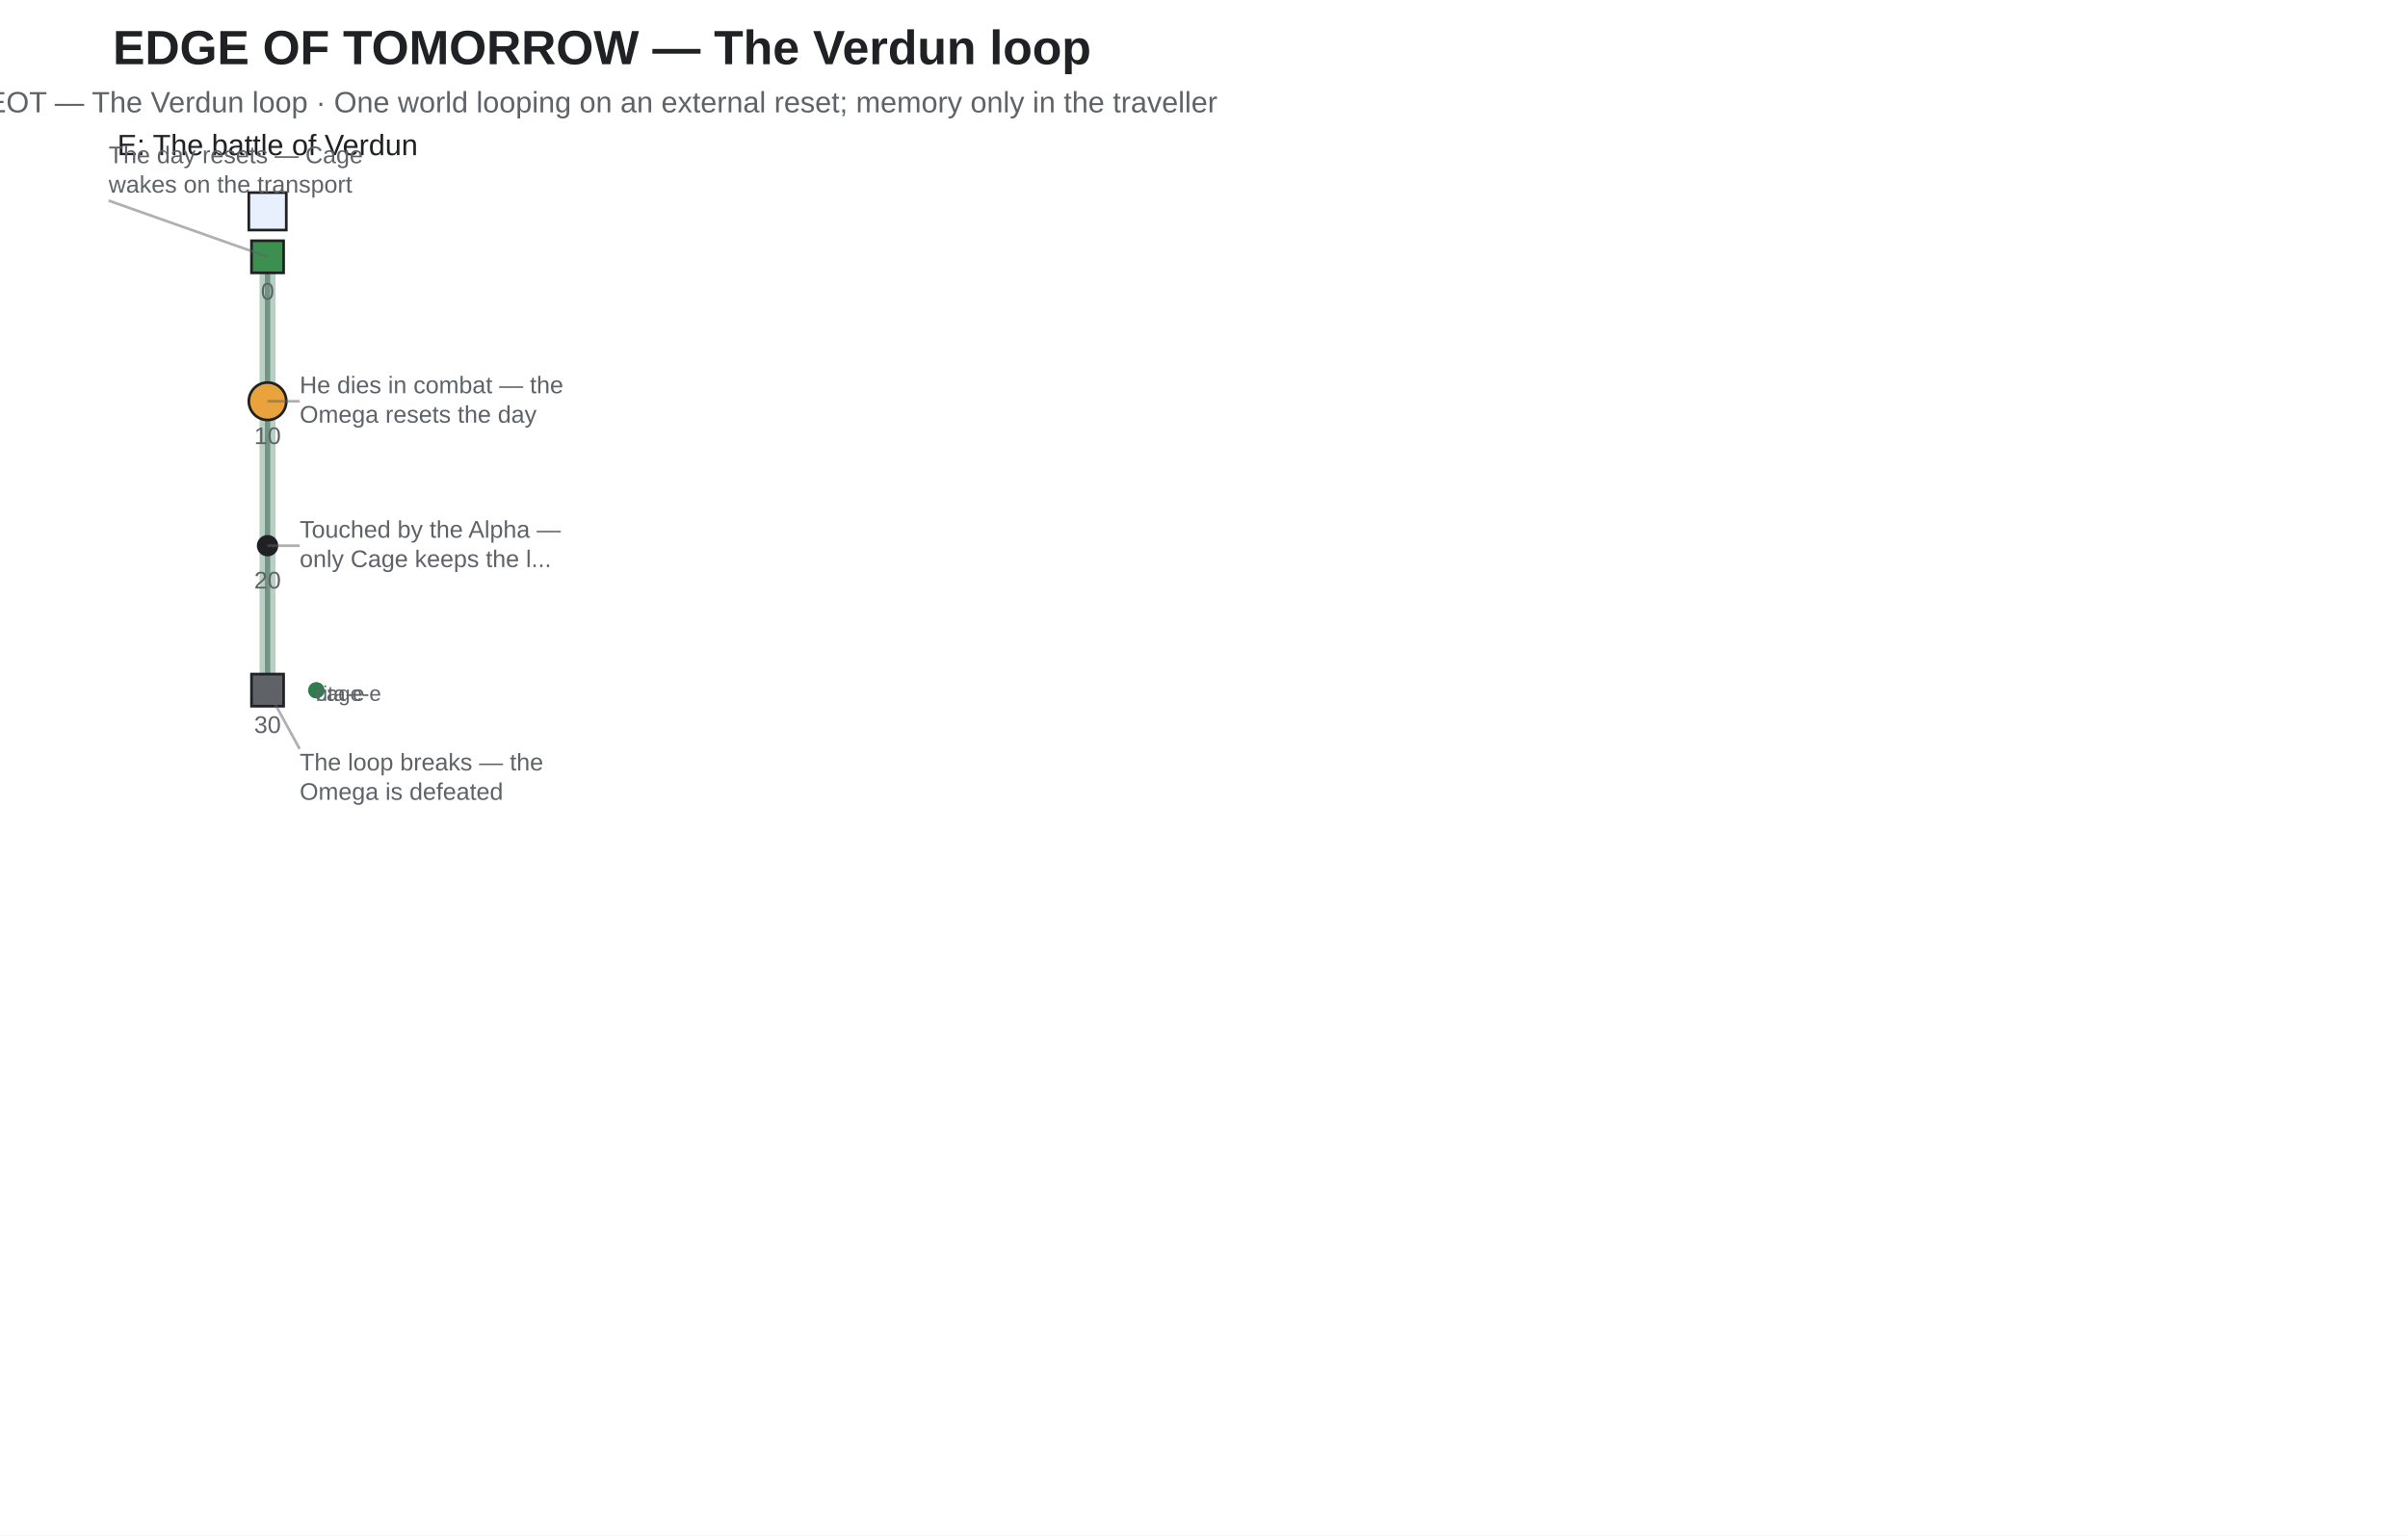
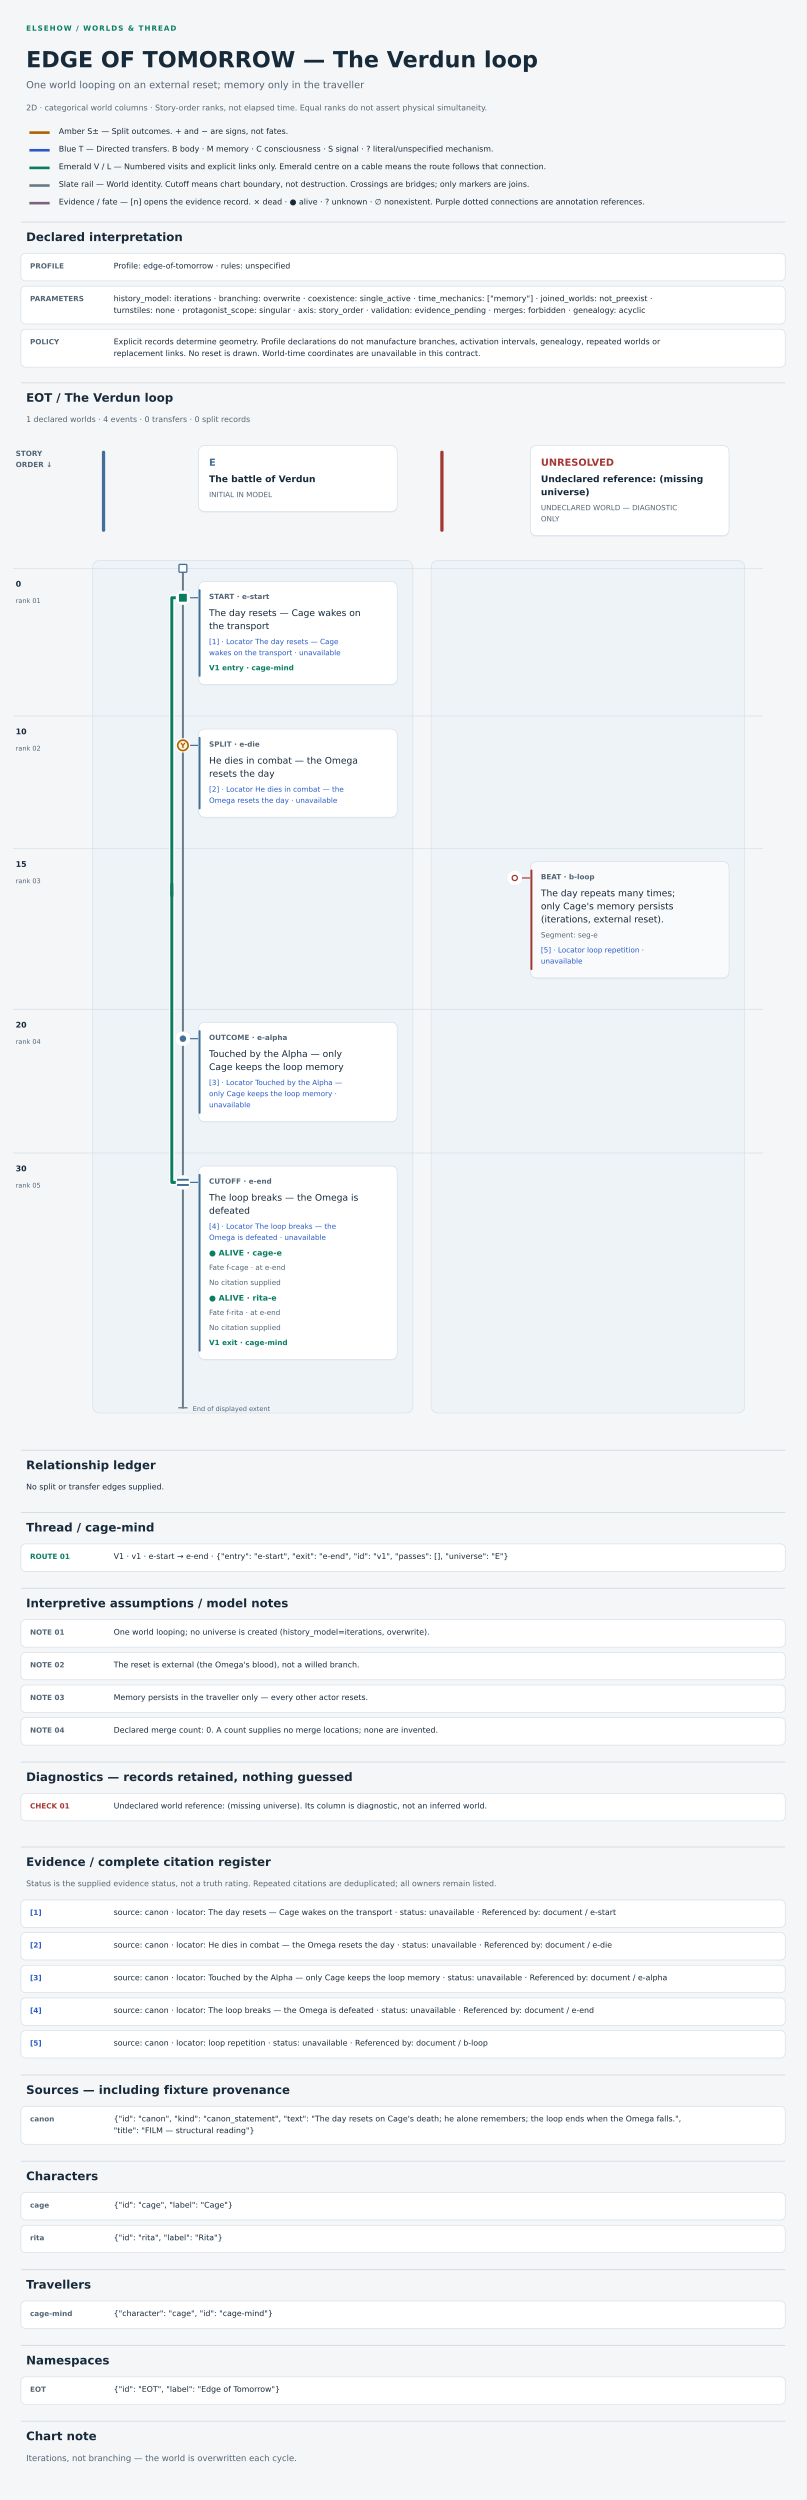
- <svg xmlns="http://www.w3.org/2000/svg" width="900" height="574" viewBox="0 0 900 574" font-family="Arial, Helvetica, sans-serif">
-   <rect width="900" height="574" fill="#ffffff" />
-   <g transform="translate(0,0)">
-     <text x="225" y="24" text-anchor="middle" font-size="18" font-weight="bold" fill="#202124">EDGE OF TOMORROW — The Verdun loop</text>
-     <text x="225" y="42" text-anchor="middle" font-size="11" fill="#5f6368">EOT — The Verdun loop · One world looping on an external reset; memory only in the traveller</text>
-     <line x1="100.0" y1="90.0" x2="100.0" y2="258.0" stroke="#9aa0a6" stroke-width="2" stroke-opacity="1.0" />
-     <rect x="93.0" y="72.0" width="14" height="14" fill="#e8f0fe" stroke="#202124" />
-     <text x="100.0" y="58.0" text-anchor="middle" font-size="11" fill="#202124">E: The battle of Verdun</text>
-     <line x1="100.0" y1="96.0" x2="100.0" y2="258.0" stroke="#2f7d4f" stroke-width="6" stroke-opacity="0.35" stroke-linecap="round" />
-     <rect x="94.0" y="90.0" width="12" height="12" fill="#3d8f4f" stroke="#202124" />
-     <text x="100.0" y="112.0" text-anchor="middle" font-size="9" fill="#5f6368">0</text>
-     <circle cx="100.0" cy="150.0" r="7" fill="#e8a33d" stroke="#202124" />
-     <text x="100.0" y="166.0" text-anchor="middle" font-size="9" fill="#5f6368">10</text>
-     <circle cx="100.0" cy="204.0" r="4" fill="#202124" />
-     <text x="100.0" y="220.0" text-anchor="middle" font-size="9" fill="#5f6368">20</text>
-     <rect x="94.0" y="252.0" width="12" height="12" fill="#5f6368" stroke="#202124" />
-     <text x="100.0" y="274.0" text-anchor="middle" font-size="9" fill="#5f6368">30</text>
-     <text x="114.0" y="262.0" font-size="14" font-weight="bold" fill="#2f7d4f">●</text>
-     <text x="118.0" y="262.0" font-size="8" fill="#5f6368">cage-e</text>
-     <text x="114.0" y="262.0" font-size="14" font-weight="bold" fill="#2f7d4f">●</text>
-     <text x="118.0" y="262.0" font-size="8" fill="#5f6368">rita-e</text>
-     <line x1="100.0" y1="96.0" x2="40.6" y2="75.0" stroke="#5f6368" stroke-width="1" stroke-opacity="0.5" />
-     <text x="40.6" y="61.0" font-size="9" fill="#5f6368">The day resets — Cage</text>
-     <text x="40.6" y="72.0" font-size="9" fill="#5f6368">wakes on the transport</text>
-     <line x1="100.0" y1="150.0" x2="112.0" y2="150.0" stroke="#5f6368" stroke-width="1" stroke-opacity="0.5" />
-     <text x="112.0" y="147.0" font-size="9" fill="#5f6368">He dies in combat — the</text>
-     <text x="112.0" y="158.0" font-size="9" fill="#5f6368">Omega resets the day</text>
-     <line x1="100.0" y1="204.0" x2="112.0" y2="204.0" stroke="#5f6368" stroke-width="1" stroke-opacity="0.5" />
-     <text x="112.0" y="201.0" font-size="9" fill="#5f6368">Touched by the Alpha —</text>
-     <text x="112.0" y="212.0" font-size="9" fill="#5f6368">only Cage keeps the l...</text>
-     <line x1="100.0" y1="258.0" x2="112.0" y2="280.0" stroke="#5f6368" stroke-width="1" stroke-opacity="0.5" />
-     <text x="112.0" y="288.0" font-size="9" fill="#5f6368">The loop breaks — the</text>
-     <text x="112.0" y="299.0" font-size="9" fill="#5f6368">Omega is defeated</text>
-   </g>
+ <svg xmlns="http://www.w3.org/2000/svg" width="1234" height="3827" viewBox="0 0 1234 3827" font-family="DejaVu Sans, Arial, Helvetica, sans-serif" role="img" aria-labelledby="atlas-title atlas-desc">
+   <rect width="1234" height="3827" fill="#f5f6f8" />
+   <defs>
+     <marker id="arrow-split" viewBox="0 0 10 10" refX="8" refY="5" markerWidth="7" markerHeight="7" markerUnits="userSpaceOnUse" orient="auto" overflow="visible">
+       <path d="M 1 1 L 9 5 L 1 9 Z" fill="#ad6200" />
+     </marker>
+     <marker id="arrow-transfer" viewBox="0 0 10 10" refX="8" refY="5" markerWidth="7" markerHeight="7" markerUnits="userSpaceOnUse" orient="auto" overflow="visible">
+       <path d="M 1 1 L 9 5 L 1 9 Z" fill="#285ac7" />
+     </marker>
+     <marker id="arrow-route" viewBox="0 0 10 10" refX="8" refY="5" markerWidth="7" markerHeight="7" markerUnits="userSpaceOnUse" orient="auto" overflow="visible">
+       <path d="M 1 1 L 9 5 L 1 9 Z" fill="#087d60" />
+     </marker>
+     <marker id="arrow-reference" viewBox="0 0 10 10" refX="8" refY="5" markerWidth="7" markerHeight="7" markerUnits="userSpaceOnUse" orient="auto" overflow="visible">
+       <path d="M 1 1 L 9 5 L 1 9 Z" fill="#7a637c" />
+     </marker>
+   </defs>
+   <style>
+ text { font-kerning: normal; }
+ a { cursor: pointer; }
+ a:hover text { text-decoration: underline; }
+ .card:hover &gt; rect { stroke: #879ead; }
+ :target &gt; rect { stroke: #285ac7; stroke-width: 2; }
+ .hide-split .layer-split,
+ .hide-transfer .layer-transfer,
+ .hide-route .layer-route,
+ .hide-evidence .citation { display: none; }
+ </style>
+   <text letter-spacing="1.5" x="40" y="47" font-size="11" fill="#087d60" font-weight="bold">ELSEHOW  /  WORLDS &amp; THREAD</text>
+   <text x="40" y="103" font-size="34" fill="#172a3a" font-weight="bold">EDGE OF TOMORROW — The Verdun loop</text>
+   <text x="40" y="135" font-size="15" fill="#526575">One world looping on an external reset; memory only in the traveller</text>
+   <text x="40" y="169" font-size="12" fill="#526575">2D · categorical world columns · Story-order ranks, not elapsed time. Equal ranks do not assert physical simultaneity.</text>
+   <line x1="45" y1="203" x2="76" y2="203" stroke="#ad6200" stroke-width="4" />
+   <text x="90" y="205" font-size="12" fill="#172a3a">Amber S± — Split outcomes. + and − are signs, not fates.</text>
+   <line x1="45" y1="230" x2="76" y2="230" stroke="#285ac7" stroke-width="4" />
+   <text x="90" y="232" font-size="12" fill="#172a3a">Blue T — Directed transfers. B body · M memory · C consciousness · S signal · ? literal/unspecified mechanism.</text>
+   <line x1="45" y1="257" x2="76" y2="257" stroke="#087d60" stroke-width="4" />
+   <text x="90" y="259" font-size="12" fill="#172a3a">Emerald V / L — Numbered visits and explicit links only. Emerald centre on a cable means the route follows that connection.</text>
+   <line x1="45" y1="284" x2="76" y2="284" stroke="#667b8a" stroke-width="4" />
+   <text x="90" y="286" font-size="12" fill="#172a3a">Slate rail — World identity. Cutoff means chart boundary, not destruction. Crossings are bridges; only markers are joins.</text>
+   <line x1="45" y1="311" x2="76" y2="311" stroke="#7a637c" stroke-width="4" />
+   <text x="90" y="313" font-size="12" fill="#172a3a">Evidence / fate — [n] opens the evidence record. × dead · ● alive · ? unknown · ∅ nonexistent. Purple dotted connections are annotation references.</text>
+   <g>
+     <line x1="32" y1="340" x2="1202" y2="340" stroke="#d3dde5" stroke-width="1.5" />
+     <text x="40" y="369" font-size="18" fill="#172a3a" font-weight="bold">Declared interpretation</text>
+   </g>
+   <g>
+     <rect x="32" y="388" width="1170" height="42" fill="#ffffff" stroke="#d3dde5" rx="7" />
+     <text x="46" y="411" font-size="11" fill="#526575" font-weight="bold">PROFILE</text>
+     <text x="174" y="411" font-size="12" fill="#172a3a">Profile: edge-of-tomorrow · rules: unspecified</text>
+   </g>
+   <g>
+     <rect x="32" y="438" width="1170" height="58" fill="#ffffff" stroke="#d3dde5" rx="7" />
+     <text x="46" y="461" font-size="11" fill="#526575" font-weight="bold">PARAMETERS</text>
+     <text x="174" y="461" font-size="12" fill="#172a3a">history_model: iterations · branching: overwrite · coexistence: single_active · time_mechanics: ["memory"] · joined_worlds: not_preexist ·</text>
+     <text x="174" y="479" font-size="12" fill="#172a3a">turnstiles: none · protagonist_scope: singular · axis: story_order · validation: evidence_pending · merges: forbidden · genealogy: acyclic</text>
+   </g>
+   <g>
+     <rect x="32" y="504" width="1170" height="58" fill="#ffffff" stroke="#d3dde5" rx="7" />
+     <text x="46" y="527" font-size="11" fill="#526575" font-weight="bold">POLICY</text>
+     <text x="174" y="527" font-size="12" fill="#172a3a">Explicit records determine geometry. Profile declarations do not manufacture branches, activation intervals, genealogy, repeated worlds or</text>
+     <text x="174" y="545" font-size="12" fill="#172a3a">replacement links. No reset is drawn. World-time coordinates are unavailable in this contract.</text>
+   </g>
+   <g id="g1">
+     <line x1="32" y1="586" x2="1202" y2="586" stroke="#d3dde5" stroke-width="1.5" />
+     <text x="40" y="615" font-size="18" fill="#172a3a" font-weight="bold">EOT  /  The Verdun loop</text>
+   </g>
+   <text x="40" y="646" font-size="12" fill="#526575">1 declared worlds · 4 events · 0 transfers · 0 split records</text>
+   <g transform="translate(0 678.00)" role="group" aria-label="Atlas for EOT">
+     <text x="24" y="20" font-size="11" fill="#526575" font-weight="bold">STORY</text>
+     <text x="24" y="37" font-size="11" fill="#526575" font-weight="bold">ORDER ↓</text>
+     <rect x="142" y="180" width="490" height="1305" fill="#eef3f7" stroke="#d6e0e8" rx="10" />
+     <g class="card" role="group" aria-label="{}">
+       <rect x="304" y="6" width="304" height="101" fill="#e7edf2" rx="9" />
+       <rect x="304" y="4" width="304" height="101" fill="#ffffff" stroke="#d3dde5" rx="9" />
+       <text x="320" y="35" font-size="15" fill="#416f99" font-weight="bold">E</text>
+       <text x="320" y="60" font-size="14" fill="#172a3a" font-weight="bold">The battle of Verdun</text>
+       <text x="320" y="83" font-size="11" fill="#526575">INITIAL IN MODEL</text>
+     </g>
+     <rect x="156" y="12" width="5" height="124" fill="#416f99" rx="2" />
+     <rect x="660" y="180" width="480" height="1305" fill="#eef3f7" stroke="#d6e0e8" rx="10" />
+     <g class="card" role="group" aria-label="{}">
+       <rect x="812" y="6" width="304" height="138" fill="#e7edf2" rx="9" />
+       <rect x="812" y="4" width="304" height="138" fill="#ffffff" stroke="#d3dde5" rx="9" />
+       <text x="828" y="35" font-size="15" fill="#a33732" font-weight="bold">UNRESOLVED</text>
+       <text x="828" y="60" font-size="14" fill="#172a3a" font-weight="bold">Undeclared reference: (missing</text>
+       <text x="828" y="80" font-size="14" fill="#172a3a" font-weight="bold">universe)</text>
+       <text x="828" y="103" font-size="11" fill="#526575">UNDECLARED WORLD — DIAGNOSTIC</text>
+       <text x="828" y="120" font-size="11" fill="#526575">ONLY</text>
+     </g>
+     <rect x="674" y="12" width="5" height="124" fill="#a33732" rx="2" />
+     <line x1="20" y1="192" x2="1168" y2="192" stroke="#d3dde5" stroke-width="1" />
+     <text x="24" y="220" font-size="12" fill="#172a3a" font-weight="bold">0</text>
+     <text x="24" y="245" font-size="10" fill="#526575">rank 01</text>
+     <line x1="20" y1="418" x2="1168" y2="418" stroke="#d3dde5" stroke-width="1" />
+     <text x="24" y="446" font-size="12" fill="#172a3a" font-weight="bold">10</text>
+     <text x="24" y="471" font-size="10" fill="#526575">rank 02</text>
+     <line x1="20" y1="621" x2="1168" y2="621" stroke="#d3dde5" stroke-width="1" />
+     <text x="24" y="649" font-size="12" fill="#172a3a" font-weight="bold">15</text>
+     <text x="24" y="674" font-size="10" fill="#526575">rank 03</text>
+     <line x1="20" y1="867" x2="1168" y2="867" stroke="#d3dde5" stroke-width="1" />
+     <text x="24" y="895" font-size="12" fill="#172a3a" font-weight="bold">20</text>
+     <text x="24" y="920" font-size="10" fill="#526575">rank 04</text>
+     <line x1="20" y1="1087" x2="1168" y2="1087" stroke="#d3dde5" stroke-width="1" />
+     <text x="24" y="1115" font-size="12" fill="#172a3a" font-weight="bold">30</text>
+     <text x="24" y="1140" font-size="10" fill="#526575">rank 05</text>
+     <path d="M 280.00 192.00 L 280.00 1477.00" fill="none" stroke="#667b8a" stroke-width="3" stroke-linejoin="round" stroke-linecap="round" />
+     <rect x="274" y="186" width="12" height="12" fill="#ffffff" stroke="#416f99" rx="1" stroke-width="2" />
+     <line x1="273" y1="1477" x2="287" y2="1477" stroke="#667b8a" stroke-width="2" />
+     <text x="295" y="1482" font-size="10" fill="#526575">End of displayed extent</text>
+     <g class="layer-route">
+       <path d="M 272.00 237.00 L 263.00 237.00 L 263.00 1132.00 L 270.00 1132.00" fill="none" stroke="#ffffff" stroke-width="8.5" stroke-linejoin="round" stroke-linecap="round" />
+       <path d="M 272.00 237.00 L 263.00 237.00 L 263.00 1132.00 L 270.00 1132.00" fill="none" stroke="#087d60" stroke-width="4.5" stroke-linejoin="round" stroke-linecap="round" marker-end="url(#arrow-route)" />
+       <path d="M 263.00 675.50 L 263.00 693.50" fill="none" stroke="#087d60" stroke-width="4.5" stroke-linejoin="round" stroke-linecap="round" marker-end="url(#arrow-route)" />
+     </g>
+     <line x1="290" y1="237" x2="304" y2="237" stroke="#416f99" stroke-width="1.8" />
+     <g id="g1-item-1" class="card" role="group" aria-label="{&quot;cite&quot;: {&quot;locator&quot;: &quot;The day resets — Cage wakes on the transport&quot;, &quot;page&quot;: null, &quot;scene&quot;: null, &quot;source&quot;: &quot;canon&quot;, &quot;status&quot;: &quot;unavailable&quot;}, &quot;id&quot;: &quot;e-start&quot;, &quot;kind&quot;: &quot;start&quot;, &quot;label&quot;: &quot;The day resets — Cage wakes on the transport&quot;, &quot;order&quot;: 0, &quot;universe&quot;: &quot;E&quot;}">
+       <rect x="304" y="214" width="304" height="158" fill="#e7edf2" rx="9" />
+       <rect x="304" y="212" width="304" height="158" fill="#ffffff" stroke="#d3dde5" rx="9" />
+       <rect x="304" y="224" width="3" height="134" fill="#416f99" rx="1.5" />
+       <text x="320" y="239" font-size="11" fill="#526575" font-weight="bold">START · e-start</text>
+       <text x="320" y="265" font-size="14" fill="#172a3a">The day resets — Cage wakes on</text>
+       <text x="320" y="285" font-size="14" fill="#172a3a">the transport</text>
+       <a href="#evidence-1" class="citation" aria-label="[1] · Locator The day resets — Cage wakes on the transport · unavailable">
+         <text x="320" y="308" font-size="11" fill="#285ac7">[1] · Locator The day resets — Cage</text>
+         <text x="320" y="325" font-size="11" fill="#285ac7">wakes on the transport · unavailable</text>
+       </a>
+       <text x="320" y="348" font-size="11" fill="#087d60" font-weight="bold">V1 entry · cage-mind</text>
+     </g>
+     <line x1="290" y1="463" x2="304" y2="463" stroke="#416f99" stroke-width="1.8" />
+     <g id="g1-item-2" class="card" role="group" aria-label="{&quot;cite&quot;: {&quot;locator&quot;: &quot;He dies in combat — the Omega resets the day&quot;, &quot;page&quot;: null, &quot;scene&quot;: null, &quot;source&quot;: &quot;canon&quot;, &quot;status&quot;: &quot;unavailable&quot;}, &quot;id&quot;: &quot;e-die&quot;, &quot;kind&quot;: &quot;split&quot;, &quot;label&quot;: &quot;He dies in combat — the Omega resets the day&quot;, &quot;order&quot;: 10, &quot;universe&quot;: &quot;E&quot;}">
+       <rect x="304" y="440" width="304" height="135" fill="#e7edf2" rx="9" />
+       <rect x="304" y="438" width="304" height="135" fill="#ffffff" stroke="#d3dde5" rx="9" />
+       <rect x="304" y="450" width="3" height="111" fill="#416f99" rx="1.5" />
+       <text x="320" y="465" font-size="11" fill="#526575" font-weight="bold">SPLIT · e-die</text>
+       <text x="320" y="491" font-size="14" fill="#172a3a">He dies in combat — the Omega</text>
+       <text x="320" y="511" font-size="14" fill="#172a3a">resets the day</text>
+       <a href="#evidence-2" class="citation" aria-label="[2] · Locator He dies in combat — the Omega resets the day · unavailable">
+         <text x="320" y="534" font-size="11" fill="#285ac7">[2] · Locator He dies in combat — the</text>
+         <text x="320" y="551" font-size="11" fill="#285ac7">Omega resets the day · unavailable</text>
+       </a>
+     </g>
+     <line x1="290" y1="912" x2="304" y2="912" stroke="#416f99" stroke-width="1.8" />
+     <g id="g1-item-3" class="card" role="group" aria-label="{&quot;cite&quot;: {&quot;locator&quot;: &quot;Touched by the Alpha — only Cage keeps the loop memory&quot;, &quot;page&quot;: null, &quot;scene&quot;: null, &quot;source&quot;: &quot;canon&quot;, &quot;status&quot;: &quot;unavailable&quot;}, &quot;id&quot;: &quot;e-alpha&quot;, &quot;kind&quot;: &quot;outcome&quot;, &quot;label&quot;: &quot;Touched by the Alpha — only Cage keeps the loop memory&quot;, &quot;order&quot;: 20, &quot;universe&quot;: &quot;E&quot;}">
+       <rect x="304" y="889" width="304" height="152" fill="#e7edf2" rx="9" />
+       <rect x="304" y="887" width="304" height="152" fill="#ffffff" stroke="#d3dde5" rx="9" />
+       <rect x="304" y="899" width="3" height="128" fill="#416f99" rx="1.5" />
+       <text x="320" y="914" font-size="11" fill="#526575" font-weight="bold">OUTCOME · e-alpha</text>
+       <text x="320" y="940" font-size="14" fill="#172a3a">Touched by the Alpha — only</text>
+       <text x="320" y="960" font-size="14" fill="#172a3a">Cage keeps the loop memory</text>
+       <a href="#evidence-3" class="citation" aria-label="[3] · Locator Touched by the Alpha — only Cage keeps the loop memory · unavailable">
+         <text x="320" y="983" font-size="11" fill="#285ac7">[3] · Locator Touched by the Alpha —</text>
+         <text x="320" y="1000" font-size="11" fill="#285ac7">only Cage keeps the loop memory ·</text>
+         <text x="320" y="1017" font-size="11" fill="#285ac7">unavailable</text>
+       </a>
+     </g>
+     <line x1="290" y1="1132" x2="304" y2="1132" stroke="#416f99" stroke-width="1.8" />
+     <g id="g1-item-4" class="card" role="group" aria-label="{&quot;cite&quot;: {&quot;locator&quot;: &quot;The loop breaks — the Omega is defeated&quot;, &quot;page&quot;: null, &quot;scene&quot;: null, &quot;source&quot;: &quot;canon&quot;, &quot;status&quot;: &quot;unavailable&quot;}, &quot;id&quot;: &quot;e-end&quot;, &quot;kind&quot;: &quot;cutoff&quot;, &quot;label&quot;: &quot;The loop breaks — the Omega is defeated&quot;, &quot;order&quot;: 30, &quot;universe&quot;: &quot;E&quot;}">
+       <rect x="304" y="1109" width="304" height="296" fill="#e7edf2" rx="9" />
+       <rect x="304" y="1107" width="304" height="296" fill="#ffffff" stroke="#d3dde5" rx="9" />
+       <rect x="304" y="1119" width="3" height="272" fill="#416f99" rx="1.5" />
+       <text x="320" y="1134" font-size="11" fill="#526575" font-weight="bold">CUTOFF · e-end</text>
+       <text x="320" y="1160" font-size="14" fill="#172a3a">The loop breaks — the Omega is</text>
+       <text x="320" y="1180" font-size="14" fill="#172a3a">defeated</text>
+       <a href="#evidence-4" class="citation" aria-label="[4] · Locator The loop breaks — the Omega is defeated · unavailable">
+         <text x="320" y="1203" font-size="11" fill="#285ac7">[4] · Locator The loop breaks — the</text>
+         <text x="320" y="1220" font-size="11" fill="#285ac7">Omega is defeated · unavailable</text>
+       </a>
+       <text x="320" y="1244" font-size="12" fill="#087d60" font-weight="bold">● ALIVE · cage-e</text>
+       <text x="320" y="1266" font-size="11" fill="#526575">Fate f-cage · at e-end</text>
+       <text x="320" y="1289" font-size="11" fill="#526575">No citation supplied</text>
+       <text x="320" y="1313" font-size="12" fill="#087d60" font-weight="bold">● ALIVE · rita-e</text>
+       <text x="320" y="1335" font-size="11" fill="#526575">Fate f-rita · at e-end</text>
+       <text x="320" y="1358" font-size="11" fill="#526575">No citation supplied</text>
+       <text x="320" y="1381" font-size="11" fill="#087d60" font-weight="bold">V1 exit · cage-mind</text>
+     </g>
+     <line x1="798" y1="666" x2="812" y2="666" stroke="#a33732" stroke-width="1.8" />
+     <g id="g1-item-5" class="card" role="group" aria-label="{&quot;cite&quot;: {&quot;locator&quot;: &quot;loop repetition&quot;, &quot;page&quot;: null, &quot;scene&quot;: null, &quot;source&quot;: &quot;canon&quot;, &quot;status&quot;: &quot;unavailable&quot;}, &quot;id&quot;: &quot;b-loop&quot;, &quot;order&quot;: 15, &quot;segment&quot;: &quot;seg-e&quot;, &quot;text&quot;: &quot;The day repeats many times; only Cage's memory persists (iterations, external reset).&quot;}">
+       <rect x="812" y="643" width="304" height="178" fill="#e7edf2" rx="9" />
+       <rect x="812" y="641" width="304" height="178" fill="#f9fafc" stroke="#d3dde5" rx="9" />
+       <rect x="812" y="653" width="3" height="154" fill="#a33732" rx="1.5" />
+       <text x="828" y="668" font-size="11" fill="#526575" font-weight="bold">BEAT · b-loop</text>
+       <text x="828" y="694" font-size="14" fill="#172a3a">The day repeats many times;</text>
+       <text x="828" y="714" font-size="14" fill="#172a3a">only Cage's memory persists</text>
+       <text x="828" y="734" font-size="14" fill="#172a3a">(iterations, external reset).</text>
+       <text x="828" y="757" font-size="11" fill="#526575">Segment: seg-e</text>
+       <a href="#evidence-5" class="citation" aria-label="[5] · Locator loop repetition · unavailable">
+         <text x="828" y="780" font-size="11" fill="#285ac7">[5] · Locator loop repetition ·</text>
+         <text x="828" y="797" font-size="11" fill="#285ac7">unavailable</text>
+       </a>
+     </g>
+     <g class="event-node">
+       <circle cx="280" cy="237" r="11" fill="#ffffff" />
+       <rect x="273" y="230" width="14" height="14" fill="#087d60" stroke="#ffffff" rx="2" stroke-width="2" />
+     </g>
+     <g class="event-node">
+       <circle cx="280" cy="463" r="11" fill="#ffffff" />
+       <circle cx="280" cy="463" r="8" fill="#fff1d7" stroke="#ad6200" stroke-width="2.5" />
+       <text text-anchor="middle" x="280" y="467" font-size="11" fill="#ad6200" font-weight="bold">Y</text>
+     </g>
+     <g class="event-node">
+       <circle cx="280" cy="912" r="11" fill="#ffffff" />
+       <circle cx="280" cy="912" r="6" fill="#416f99" stroke="#ffffff" stroke-width="2" />
+     </g>
+     <g class="event-node">
+       <circle cx="280" cy="1132" r="11" fill="#ffffff" />
+       <line x1="271" y1="1128" x2="289" y2="1128" stroke="#416f99" stroke-width="3" />
+       <line x1="271" y1="1136" x2="289" y2="1136" stroke="#416f99" stroke-width="3" />
+     </g>
+     <g class="event-node">
+       <circle cx="788" cy="666" r="11" fill="#ffffff" />
+       <circle cx="788" cy="666" r="4" fill="#ffffff" stroke="#a33732" stroke-width="2" />
+     </g>
+   </g>
+   <g id="g1-relationships">
+     <line x1="32" y1="2220" x2="1202" y2="2220" stroke="#d3dde5" stroke-width="1.5" />
+     <text x="40" y="2249" font-size="18" fill="#172a3a" font-weight="bold">Relationship ledger</text>
+   </g>
+   <text x="40" y="2280" font-size="12" fill="#172a3a">No split or transfer edges supplied.</text>
+   <g>
+     <line x1="32" y1="2315.4" x2="1202" y2="2315.4" stroke="#d3dde5" stroke-width="1.5" />
+     <text x="40" y="2344.4" font-size="18" fill="#172a3a" font-weight="bold">Thread / cage-mind</text>
+   </g>
+   <g>
+     <rect x="32" y="2363.4" width="1170" height="42" fill="#ffffff" stroke="#d3dde5" rx="7" />
+     <text x="46" y="2386.4" font-size="11" fill="#087d60" font-weight="bold">ROUTE 01</text>
+     <text x="174" y="2386.4" font-size="12" fill="#172a3a">V1 · v1 · e-start → e-end · {"entry": "e-start", "exit": "e-end", "id": "v1", "passes": [], "universe": "E"}</text>
+   </g>
+   <g>
+     <line x1="32" y1="2431.4" x2="1202" y2="2431.4" stroke="#d3dde5" stroke-width="1.5" />
+     <text x="40" y="2460.4" font-size="18" fill="#172a3a" font-weight="bold">Interpretive assumptions / model notes</text>
+   </g>
+   <g>
+     <rect x="32" y="2479.4" width="1170" height="42" fill="#ffffff" stroke="#d3dde5" rx="7" />
+     <text x="46" y="2502.4" font-size="11" fill="#526575" font-weight="bold">NOTE 01</text>
+     <text x="174" y="2502.4" font-size="12" fill="#172a3a">One world looping; no universe is created (history_model=iterations, overwrite).</text>
+   </g>
+   <g>
+     <rect x="32" y="2529.4" width="1170" height="42" fill="#ffffff" stroke="#d3dde5" rx="7" />
+     <text x="46" y="2552.4" font-size="11" fill="#526575" font-weight="bold">NOTE 02</text>
+     <text x="174" y="2552.4" font-size="12" fill="#172a3a">The reset is external (the Omega's blood), not a willed branch.</text>
+   </g>
+   <g>
+     <rect x="32" y="2579.4" width="1170" height="42" fill="#ffffff" stroke="#d3dde5" rx="7" />
+     <text x="46" y="2602.4" font-size="11" fill="#526575" font-weight="bold">NOTE 03</text>
+     <text x="174" y="2602.4" font-size="12" fill="#172a3a">Memory persists in the traveller only — every other actor resets.</text>
+   </g>
+   <g>
+     <rect x="32" y="2629.4" width="1170" height="42" fill="#ffffff" stroke="#d3dde5" rx="7" />
+     <text x="46" y="2652.4" font-size="11" fill="#526575" font-weight="bold">NOTE 04</text>
+     <text x="174" y="2652.4" font-size="12" fill="#172a3a">Declared merge count: 0. A count supplies no merge locations; none are invented.</text>
+   </g>
+   <g>
+     <line x1="32" y1="2697.4" x2="1202" y2="2697.4" stroke="#d3dde5" stroke-width="1.5" />
+     <text x="40" y="2726.4" font-size="18" fill="#172a3a" font-weight="bold">Diagnostics — records retained, nothing guessed</text>
+   </g>
+   <g>
+     <rect x="32" y="2745.4" width="1170" height="42" fill="#ffffff" stroke="#d3dde5" rx="7" />
+     <text x="46" y="2768.4" font-size="11" fill="#a33732" font-weight="bold">CHECK 01</text>
+     <text x="174" y="2768.4" font-size="12" fill="#172a3a">Undeclared world reference: (missing universe). Its column is diagnostic, not an inferred world.</text>
+   </g>
+   <g id="evidence">
+     <line x1="32" y1="2827.4" x2="1202" y2="2827.4" stroke="#d3dde5" stroke-width="1.5" />
+     <text x="40" y="2856.4" font-size="18" fill="#172a3a" font-weight="bold">Evidence / complete citation register</text>
+   </g>
+   <text x="40" y="2887.4" font-size="12" fill="#526575">Status is the supplied evidence status, not a truth rating. Repeated citations are deduplicated; all owners remain listed.</text>
+   <g id="evidence-1">
+     <rect x="32" y="2908.4" width="1170" height="42" fill="#ffffff" stroke="#d3dde5" rx="7" />
+     <text x="46" y="2931.4" font-size="11" fill="#285ac7" font-weight="bold">[1]</text>
+     <text x="174" y="2931.4" font-size="12" fill="#172a3a">source: canon · locator: The day resets — Cage wakes on the transport · status: unavailable · Referenced by: document / e-start</text>
+   </g>
+   <g id="evidence-2">
+     <rect x="32" y="2958.4" width="1170" height="42" fill="#ffffff" stroke="#d3dde5" rx="7" />
+     <text x="46" y="2981.4" font-size="11" fill="#285ac7" font-weight="bold">[2]</text>
+     <text x="174" y="2981.4" font-size="12" fill="#172a3a">source: canon · locator: He dies in combat — the Omega resets the day · status: unavailable · Referenced by: document / e-die</text>
+   </g>
+   <g id="evidence-3">
+     <rect x="32" y="3008.4" width="1170" height="42" fill="#ffffff" stroke="#d3dde5" rx="7" />
+     <text x="46" y="3031.4" font-size="11" fill="#285ac7" font-weight="bold">[3]</text>
+     <text x="174" y="3031.4" font-size="12" fill="#172a3a">source: canon · locator: Touched by the Alpha — only Cage keeps the loop memory · status: unavailable · Referenced by: document / e-alpha</text>
+   </g>
+   <g id="evidence-4">
+     <rect x="32" y="3058.4" width="1170" height="42" fill="#ffffff" stroke="#d3dde5" rx="7" />
+     <text x="46" y="3081.4" font-size="11" fill="#285ac7" font-weight="bold">[4]</text>
+     <text x="174" y="3081.4" font-size="12" fill="#172a3a">source: canon · locator: The loop breaks — the Omega is defeated · status: unavailable · Referenced by: document / e-end</text>
+   </g>
+   <g id="evidence-5">
+     <rect x="32" y="3108.4" width="1170" height="42" fill="#ffffff" stroke="#d3dde5" rx="7" />
+     <text x="46" y="3131.4" font-size="11" fill="#285ac7" font-weight="bold">[5]</text>
+     <text x="174" y="3131.4" font-size="12" fill="#172a3a">source: canon · locator: loop repetition · status: unavailable · Referenced by: document / b-loop</text>
+   </g>
+   <g>
+     <line x1="32" y1="3176.4" x2="1202" y2="3176.4" stroke="#d3dde5" stroke-width="1.5" />
+     <text x="40" y="3205.4" font-size="18" fill="#172a3a" font-weight="bold">Sources — including fixture provenance</text>
+   </g>
+   <g>
+     <rect x="32" y="3224.4" width="1170" height="58" fill="#ffffff" stroke="#d3dde5" rx="7" />
+     <text x="46" y="3247.4" font-size="11" fill="#526575" font-weight="bold">canon</text>
+     <text x="174" y="3247.4" font-size="12" fill="#172a3a">{"id": "canon", "kind": "canon_statement", "text": "The day resets on Cage's death; he alone remembers; the loop ends when the Omega falls.",</text>
+     <text x="174" y="3265.4" font-size="12" fill="#172a3a">"title": "FILM — structural reading"}</text>
+   </g>
+   <g>
+     <line x1="32" y1="3308.4" x2="1202" y2="3308.4" stroke="#d3dde5" stroke-width="1.5" />
+     <text x="40" y="3337.4" font-size="18" fill="#172a3a" font-weight="bold">Characters</text>
+   </g>
+   <g>
+     <rect x="32" y="3356.4" width="1170" height="42" fill="#ffffff" stroke="#d3dde5" rx="7" />
+     <text x="46" y="3379.4" font-size="11" fill="#526575" font-weight="bold">cage</text>
+     <text x="174" y="3379.4" font-size="12" fill="#172a3a">{"id": "cage", "label": "Cage"}</text>
+   </g>
+   <g>
+     <rect x="32" y="3406.4" width="1170" height="42" fill="#ffffff" stroke="#d3dde5" rx="7" />
+     <text x="46" y="3429.4" font-size="11" fill="#526575" font-weight="bold">rita</text>
+     <text x="174" y="3429.4" font-size="12" fill="#172a3a">{"id": "rita", "label": "Rita"}</text>
+   </g>
+   <g>
+     <line x1="32" y1="3474.4" x2="1202" y2="3474.4" stroke="#d3dde5" stroke-width="1.5" />
+     <text x="40" y="3503.4" font-size="18" fill="#172a3a" font-weight="bold">Travellers</text>
+   </g>
+   <g>
+     <rect x="32" y="3522.4" width="1170" height="42" fill="#ffffff" stroke="#d3dde5" rx="7" />
+     <text x="46" y="3545.4" font-size="11" fill="#526575" font-weight="bold">cage-mind</text>
+     <text x="174" y="3545.4" font-size="12" fill="#172a3a">{"character": "cage", "id": "cage-mind"}</text>
+   </g>
+   <g>
+     <line x1="32" y1="3590.4" x2="1202" y2="3590.4" stroke="#d3dde5" stroke-width="1.5" />
+     <text x="40" y="3619.4" font-size="18" fill="#172a3a" font-weight="bold">Namespaces</text>
+   </g>
+   <g>
+     <rect x="32" y="3638.4" width="1170" height="42" fill="#ffffff" stroke="#d3dde5" rx="7" />
+     <text x="46" y="3661.4" font-size="11" fill="#526575" font-weight="bold">EOT</text>
+     <text x="174" y="3661.4" font-size="12" fill="#172a3a">{"id": "EOT", "label": "Edge of Tomorrow"}</text>
+   </g>
+   <g>
+     <line x1="32" y1="3706.4" x2="1202" y2="3706.4" stroke="#d3dde5" stroke-width="1.5" />
+     <text x="40" y="3735.4" font-size="18" fill="#172a3a" font-weight="bold">Chart note</text>
+   </g>
+   <text x="40" y="3767.4" font-size="13" fill="#526575">Iterations, not branching — the world is overwritten each cycle.</text>
</svg>
